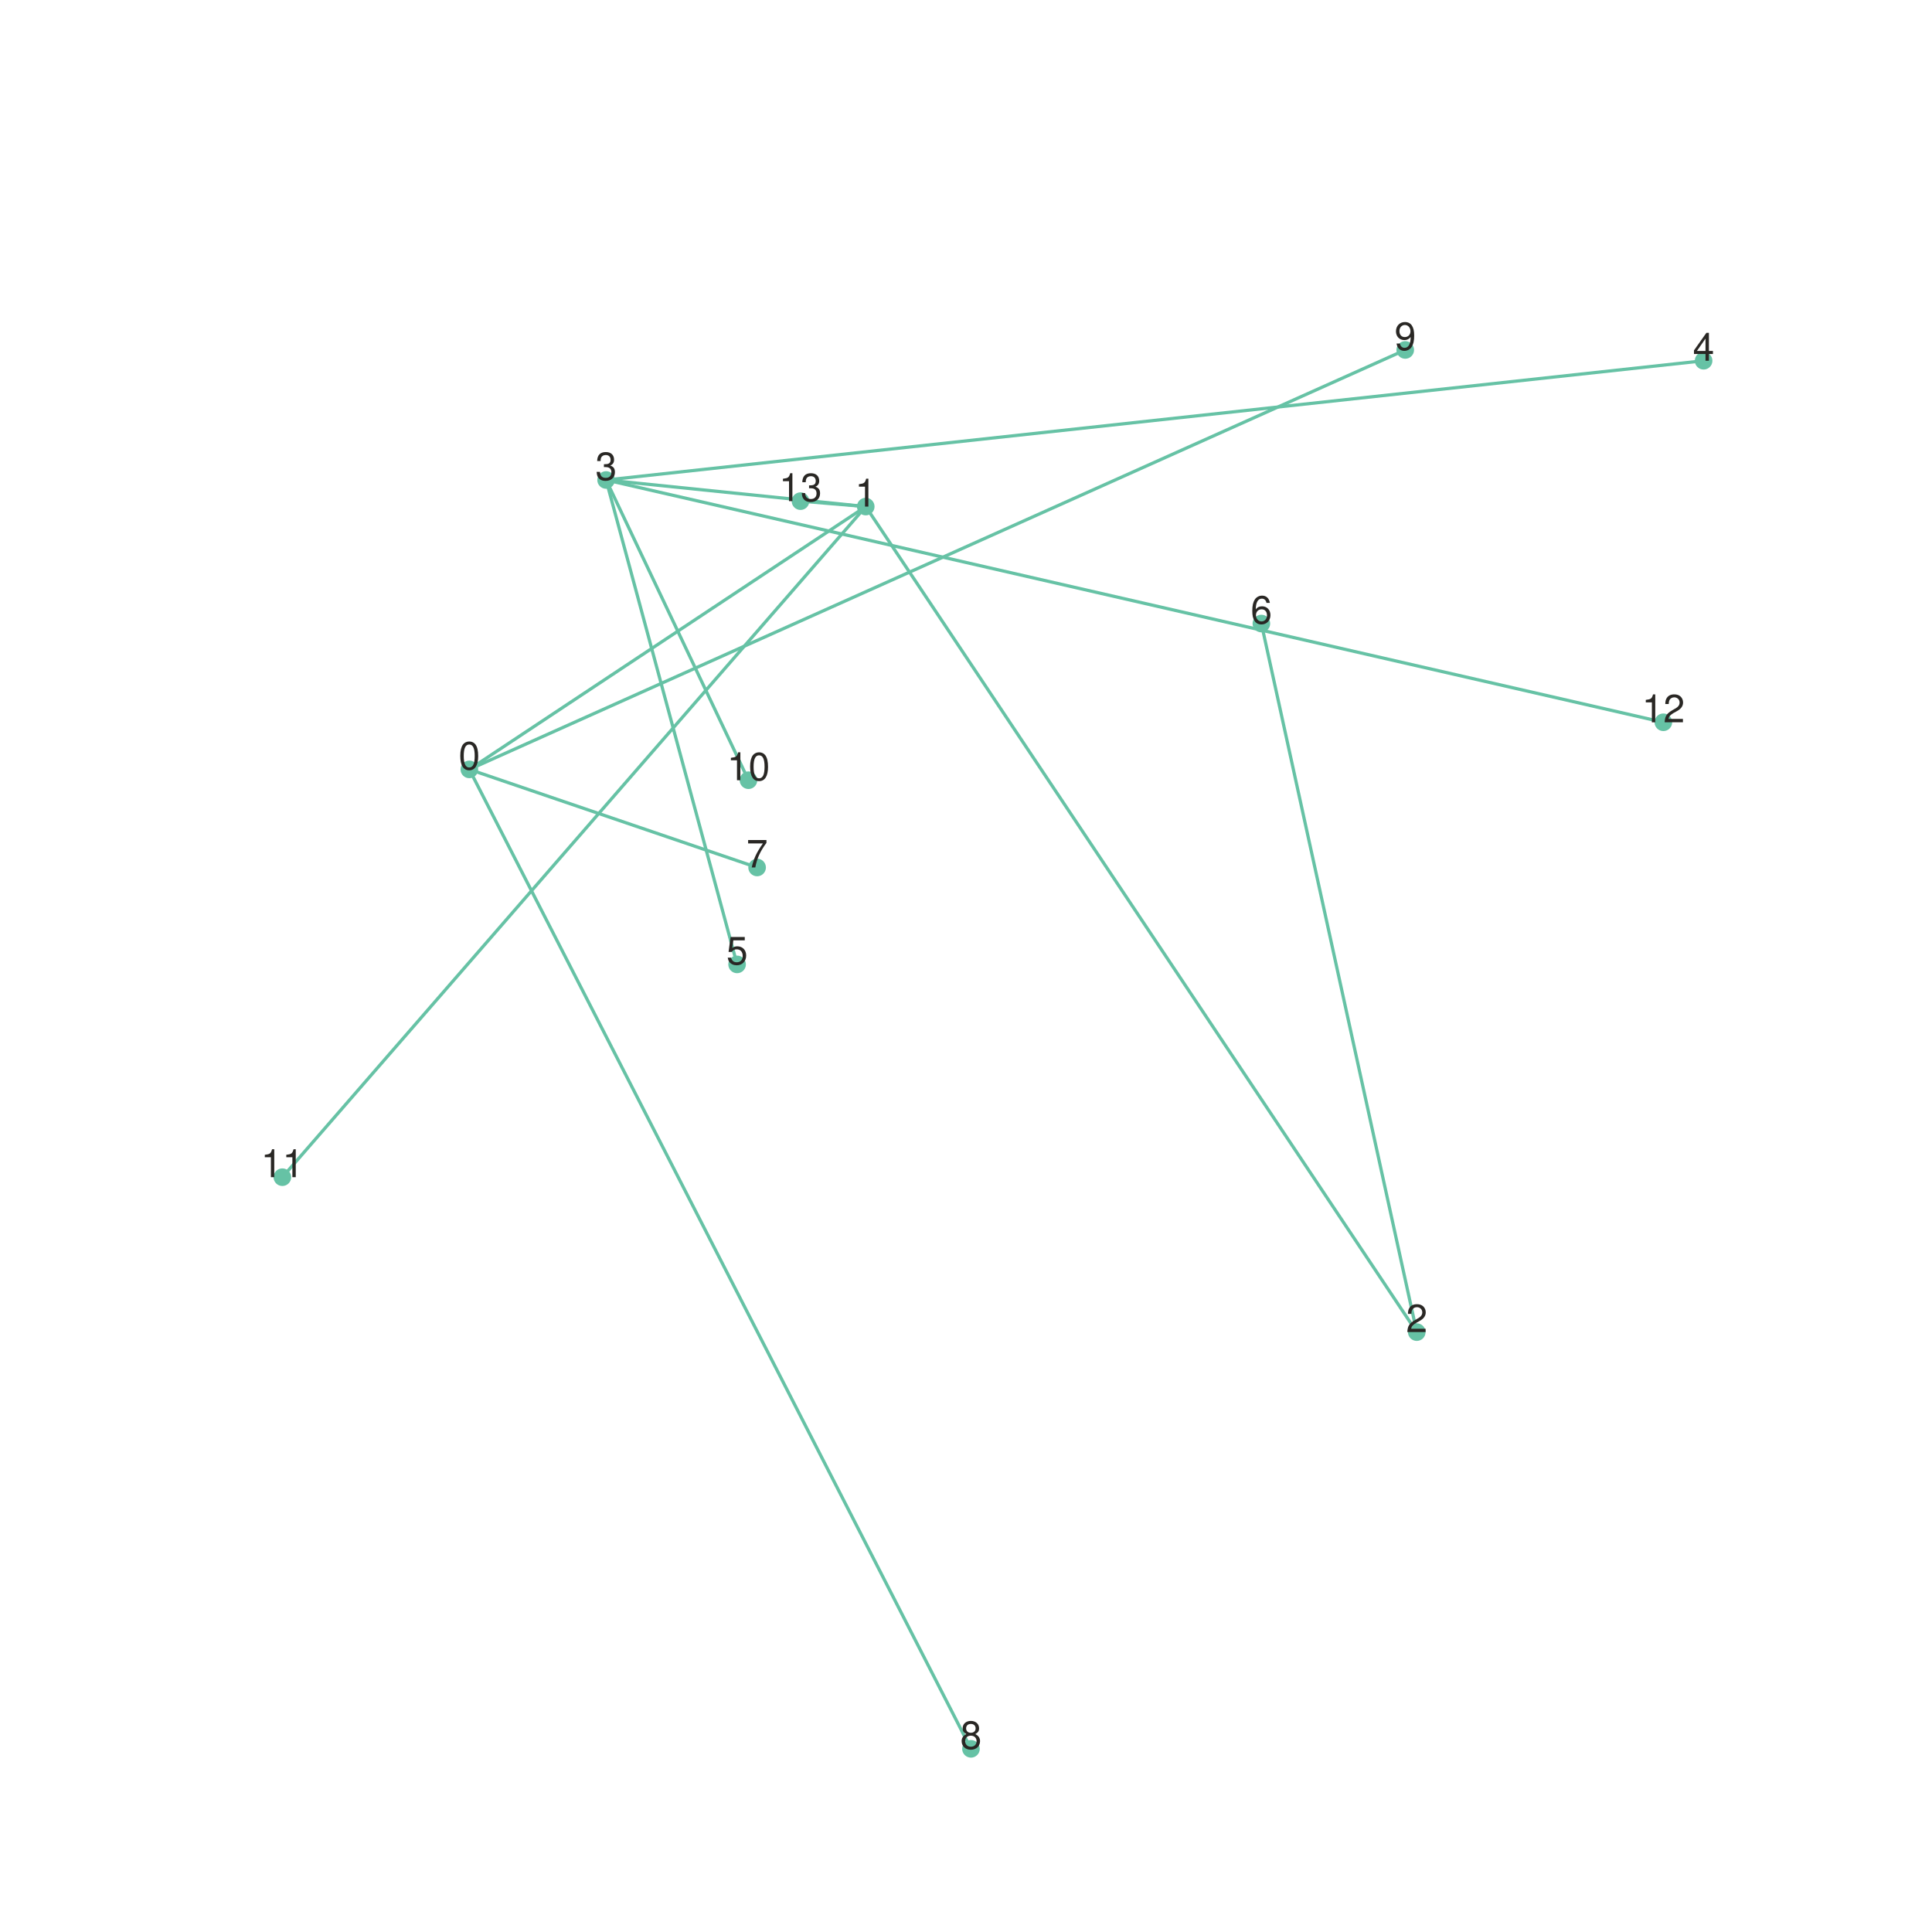
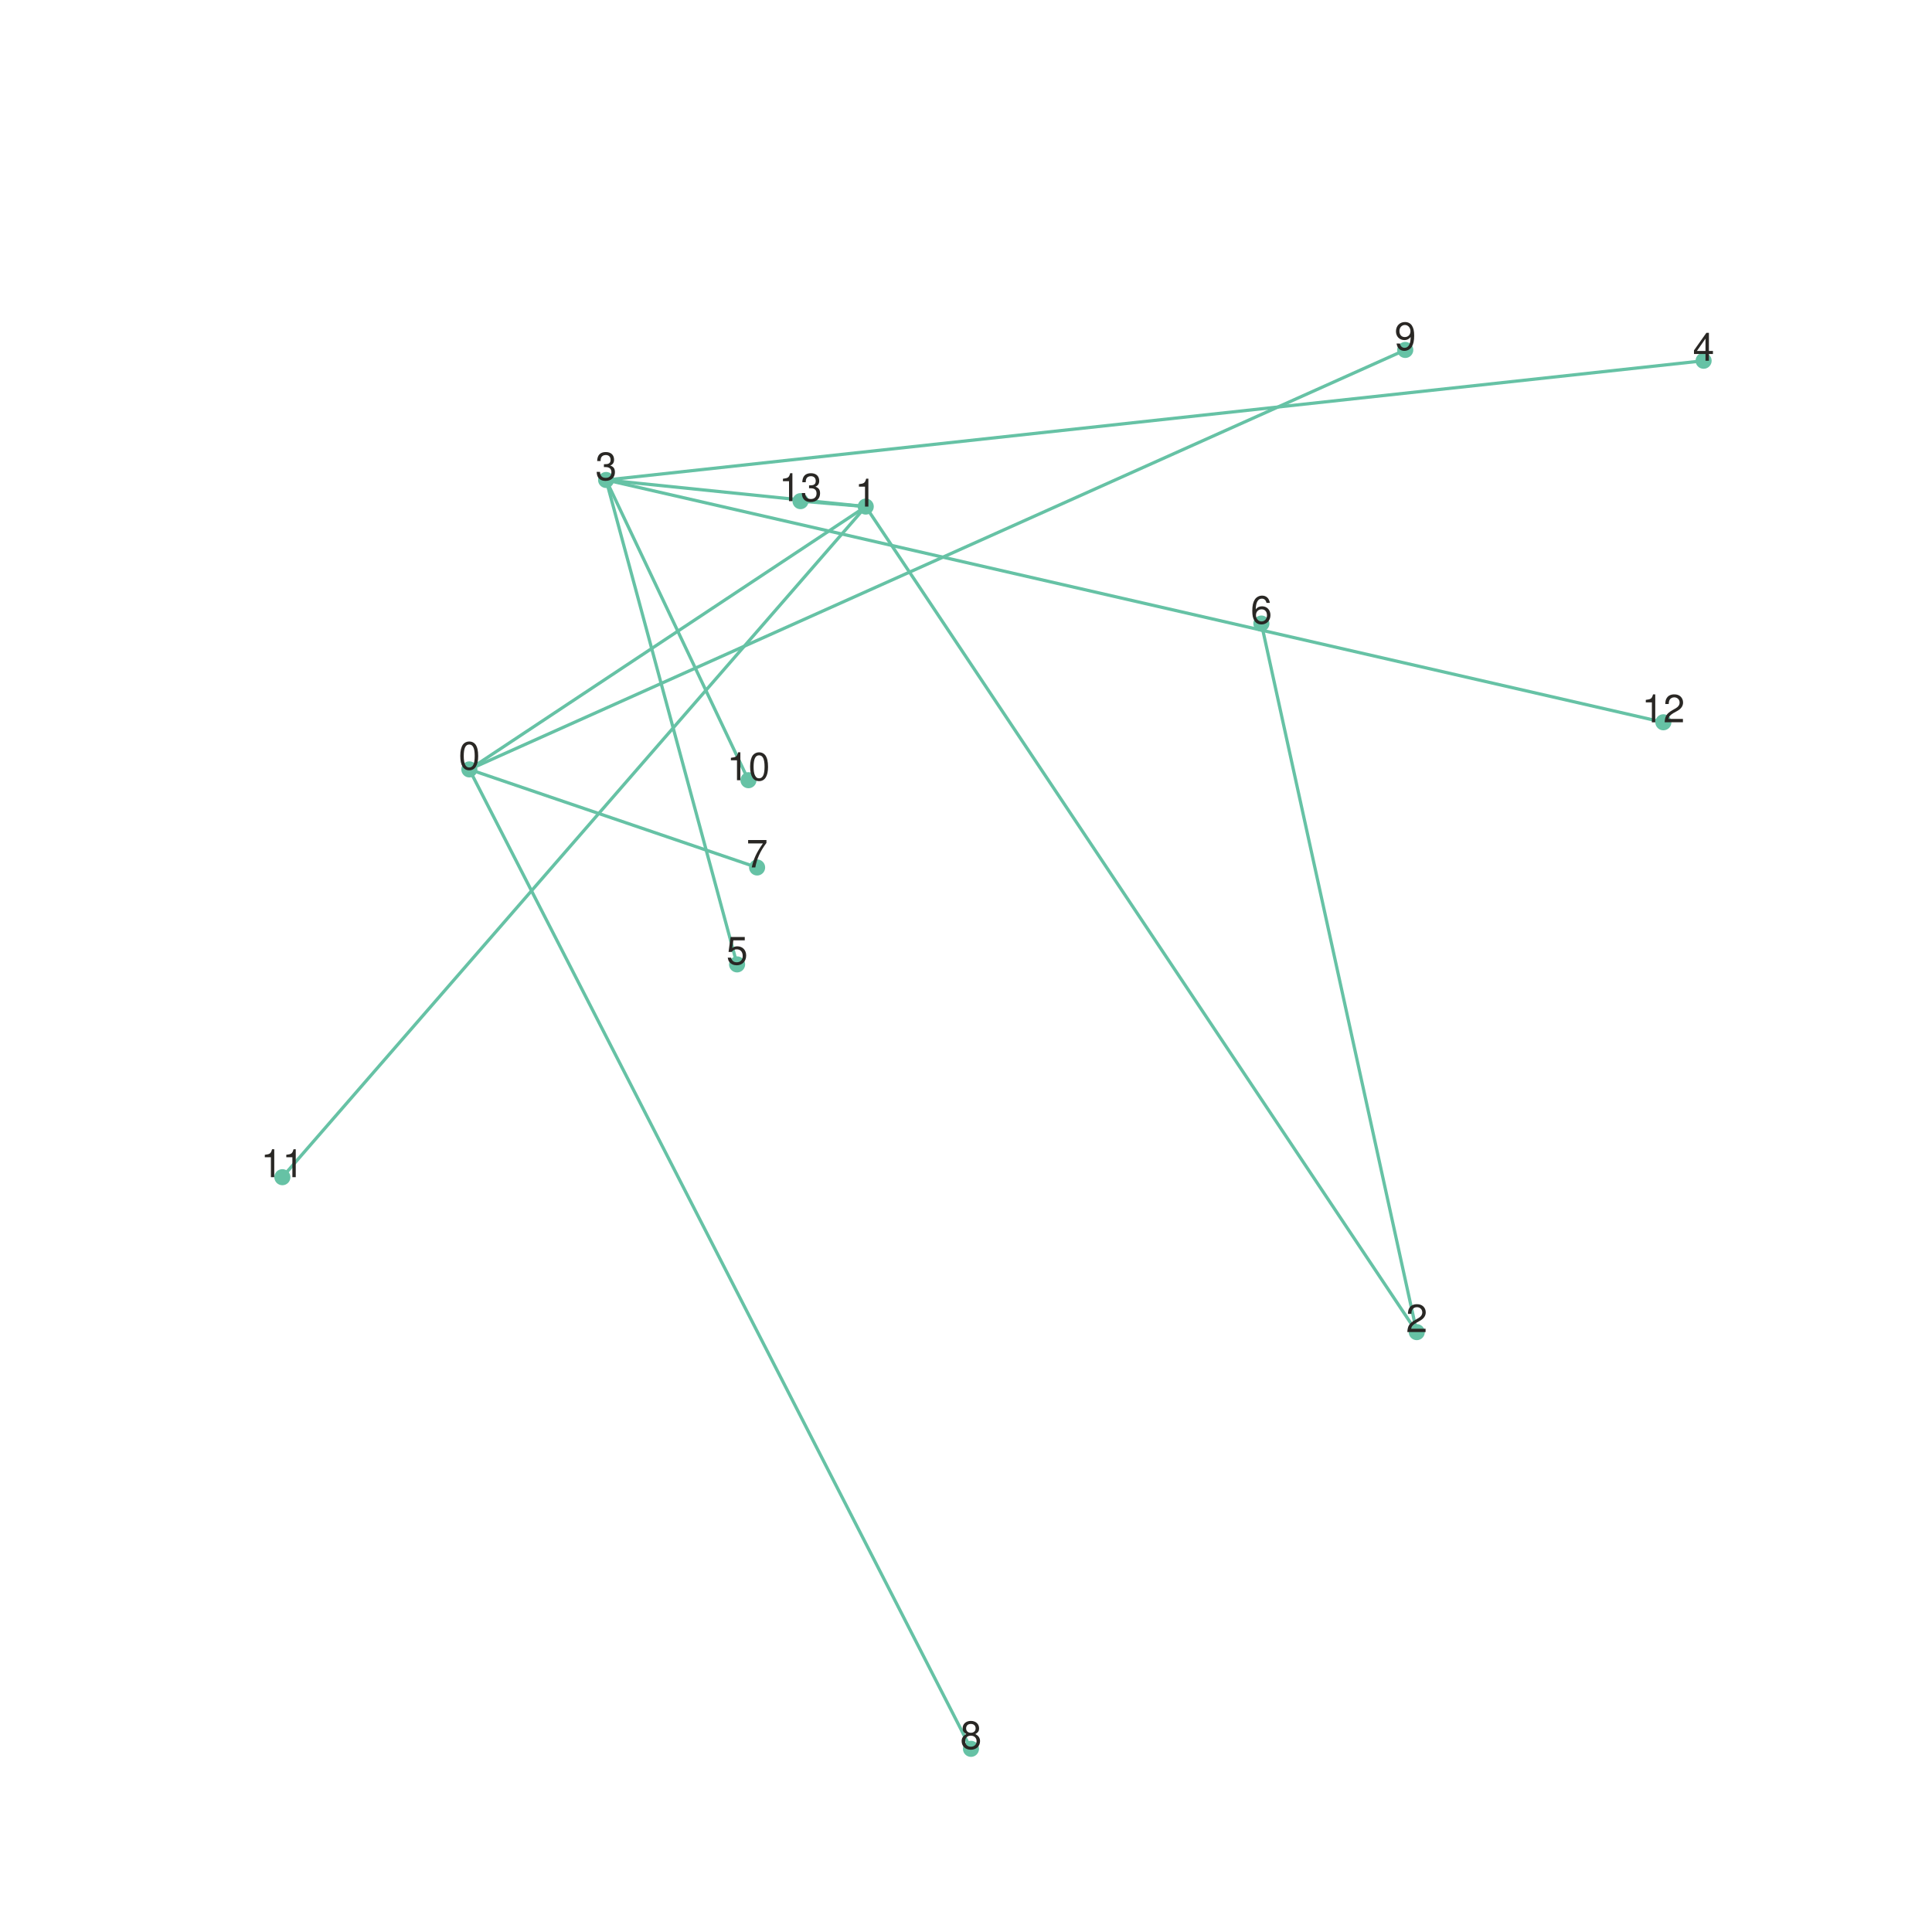
- <svg xmlns="http://www.w3.org/2000/svg" height="600px" id="t27e870cfc6294a8b975a99d5b74fe42f" preserveAspectRatio="xMidYMid meet" style="background-color:transparent;fill:rgb(16.1%,15.3%,14.1%);fill-opacity:1.0;font-family:Helvetica;font-size:12px;opacity:1.0;stroke:rgb(16.1%,15.3%,14.1%);stroke-opacity:1.0;stroke-width:1.0" viewBox="0 0 600 600" width="600px">
-   <g class="toyplot-axes-Cartesian" id="tfca455597dba44e4a3c289ac46c7c988">
-     <clipPath id="tee7e3992a48643d2a9b0910699c856b3">
+ <svg xmlns="http://www.w3.org/2000/svg" height="600px" id="ta70ed1567b004eaaa0991b3362cc3ede" preserveAspectRatio="xMidYMid meet" style="background-color:transparent;fill:rgb(16.1%,15.3%,14.1%);fill-opacity:1.0;font-family:Helvetica;font-size:12px;opacity:1.0;stroke:rgb(16.1%,15.3%,14.1%);stroke-opacity:1.0;stroke-width:1.0" viewBox="0 0 600 600" width="600px">
+   <g class="toyplot-axes-Cartesian" id="t81c8300b2e244a3898ee29399f6d0a2c">
+     <clipPath id="t6f144554f6694796bfc3396f2dd51c31">
      <rect height="520.0" width="520.0" x="40.0" y="40.0" />
    </clipPath>
-     <g class="toyplot-coordinate-events" clip-path="url(#tee7e3992a48643d2a9b0910699c856b3)" style="cursor:crosshair">
+     <g class="toyplot-coordinate-events" clip-path="url(#t6f144554f6694796bfc3396f2dd51c31)" style="cursor:crosshair">
      <rect height="520.0" style="pointer-events:all;visibility:hidden" width="520.0" x="40.0" y="40.0" />
-       <g class="toyplot-mark-Graph" id="t41ef47d395c54a58891304943af4dccd">
+       <g class="toyplot-mark-Graph" id="t8706a3de391b46a3966e58e9b017b31a">
        <g class="toyplot-Edges">
          <path d="M 188.232 149.064 L 529.07 112.034" style="fill:none;stroke:rgb(40%,76.1%,64.7%);stroke-opacity:1.0;stroke-width:1.0" />
          <path d="M 188.232 149.064 L 228.909 299.502" style="fill:none;stroke:rgb(40%,76.1%,64.7%);stroke-opacity:1.0;stroke-width:1.0" />
          <path d="M 439.988 413.704 L 391.731 193.649" style="fill:none;stroke:rgb(40%,76.1%,64.7%);stroke-opacity:1.0;stroke-width:1.0" />
          <path d="M 268.864 157.321 L 439.988 413.704" style="fill:none;stroke:rgb(40%,76.1%,64.7%);stroke-opacity:1.0;stroke-width:1.0" />
          <path d="M 145.76 238.946 L 235.125 269.402" style="fill:none;stroke:rgb(40%,76.1%,64.7%);stroke-opacity:1.0;stroke-width:1.0" />
          <path d="M 145.76 238.946 L 301.542 543.116" style="fill:none;stroke:rgb(40%,76.1%,64.7%);stroke-opacity:1.0;stroke-width:1.0" />
          <path d="M 145.76 238.946 L 436.413 108.679" style="fill:none;stroke:rgb(40%,76.1%,64.7%);stroke-opacity:1.0;stroke-width:1.0" />
          <path d="M 268.864 157.321 L 145.76 238.946" style="fill:none;stroke:rgb(40%,76.1%,64.7%);stroke-opacity:1.0;stroke-width:1.0" />
          <path d="M 188.232 149.064 L 232.443 242.302" style="fill:none;stroke:rgb(40%,76.1%,64.7%);stroke-opacity:1.0;stroke-width:1.0" />
          <path d="M 268.864 157.321 L 87.691 365.588" style="fill:none;stroke:rgb(40%,76.1%,64.7%);stroke-opacity:1.0;stroke-width:1.0" />
          <path d="M 188.232 149.064 L 516.57 224.311" style="fill:none;stroke:rgb(40%,76.1%,64.7%);stroke-opacity:1.0;stroke-width:1.0" />
          <path d="M 268.864 157.321 L 188.232 149.064" style="fill:none;stroke:rgb(40%,76.1%,64.7%);stroke-opacity:1.0;stroke-width:1.0" />
          <path d="M 268.864 157.321 L 248.601 155.635" style="fill:none;stroke:rgb(40%,76.1%,64.7%);stroke-opacity:1.0;stroke-width:1.0" />
        </g>
        <g class="toyplot-Vertices">
          <g class="toyplot-Datum" style="fill:rgb(40%,76.1%,64.7%);fill-opacity:1.0;opacity:1.0;stroke:rgb(40%,76.1%,64.7%);stroke-opacity:1.0">
-             <circle cx="145.76" cy="238.946" r="2.236" />
+             <circle cx="145.76" cy="238.946" r="2.0" />
          </g>
          <g class="toyplot-Datum" style="fill:rgb(40%,76.1%,64.7%);fill-opacity:1.0;opacity:1.0;stroke:rgb(40%,76.1%,64.7%);stroke-opacity:1.0">
-             <circle cx="268.864" cy="157.321" r="2.236" />
+             <circle cx="268.864" cy="157.321" r="2.0" />
          </g>
          <g class="toyplot-Datum" style="fill:rgb(40%,76.1%,64.7%);fill-opacity:1.0;opacity:1.0;stroke:rgb(40%,76.1%,64.7%);stroke-opacity:1.0">
-             <circle cx="439.988" cy="413.704" r="2.236" />
+             <circle cx="439.988" cy="413.704" r="2.0" />
          </g>
          <g class="toyplot-Datum" style="fill:rgb(40%,76.1%,64.7%);fill-opacity:1.0;opacity:1.0;stroke:rgb(40%,76.1%,64.7%);stroke-opacity:1.0">
-             <circle cx="188.232" cy="149.064" r="2.236" />
+             <circle cx="188.232" cy="149.064" r="2.0" />
          </g>
          <g class="toyplot-Datum" style="fill:rgb(40%,76.1%,64.7%);fill-opacity:1.0;opacity:1.0;stroke:rgb(40%,76.1%,64.7%);stroke-opacity:1.0">
-             <circle cx="529.07" cy="112.034" r="2.236" />
+             <circle cx="529.07" cy="112.034" r="2.0" />
          </g>
          <g class="toyplot-Datum" style="fill:rgb(40%,76.1%,64.7%);fill-opacity:1.0;opacity:1.0;stroke:rgb(40%,76.1%,64.7%);stroke-opacity:1.0">
-             <circle cx="228.909" cy="299.502" r="2.236" />
+             <circle cx="228.909" cy="299.502" r="2.0" />
          </g>
          <g class="toyplot-Datum" style="fill:rgb(40%,76.1%,64.7%);fill-opacity:1.0;opacity:1.0;stroke:rgb(40%,76.1%,64.7%);stroke-opacity:1.0">
-             <circle cx="391.731" cy="193.649" r="2.236" />
+             <circle cx="391.731" cy="193.649" r="2.0" />
          </g>
          <g class="toyplot-Datum" style="fill:rgb(40%,76.1%,64.7%);fill-opacity:1.0;opacity:1.0;stroke:rgb(40%,76.1%,64.7%);stroke-opacity:1.0">
-             <circle cx="235.125" cy="269.402" r="2.236" />
+             <circle cx="235.125" cy="269.402" r="2.0" />
          </g>
          <g class="toyplot-Datum" style="fill:rgb(40%,76.1%,64.7%);fill-opacity:1.0;opacity:1.0;stroke:rgb(40%,76.1%,64.7%);stroke-opacity:1.0">
-             <circle cx="301.542" cy="543.116" r="2.236" />
+             <circle cx="301.542" cy="543.116" r="2.0" />
          </g>
          <g class="toyplot-Datum" style="fill:rgb(40%,76.1%,64.7%);fill-opacity:1.0;opacity:1.0;stroke:rgb(40%,76.1%,64.7%);stroke-opacity:1.0">
-             <circle cx="436.413" cy="108.679" r="2.236" />
+             <circle cx="436.413" cy="108.679" r="2.0" />
          </g>
          <g class="toyplot-Datum" style="fill:rgb(40%,76.1%,64.7%);fill-opacity:1.0;opacity:1.0;stroke:rgb(40%,76.1%,64.7%);stroke-opacity:1.0">
-             <circle cx="232.443" cy="242.302" r="2.236" />
+             <circle cx="232.443" cy="242.302" r="2.0" />
          </g>
          <g class="toyplot-Datum" style="fill:rgb(40%,76.1%,64.7%);fill-opacity:1.0;opacity:1.0;stroke:rgb(40%,76.1%,64.7%);stroke-opacity:1.0">
-             <circle cx="87.691" cy="365.588" r="2.236" />
+             <circle cx="87.691" cy="365.588" r="2.0" />
          </g>
          <g class="toyplot-Datum" style="fill:rgb(40%,76.1%,64.7%);fill-opacity:1.0;opacity:1.0;stroke:rgb(40%,76.1%,64.7%);stroke-opacity:1.0">
-             <circle cx="516.57" cy="224.311" r="2.236" />
+             <circle cx="516.57" cy="224.311" r="2.0" />
          </g>
          <g class="toyplot-Datum" style="fill:rgb(40%,76.1%,64.7%);fill-opacity:1.0;opacity:1.0;stroke:rgb(40%,76.1%,64.7%);stroke-opacity:1.0">
-             <circle cx="248.601" cy="155.635" r="2.236" />
+             <circle cx="248.601" cy="155.635" r="2.0" />
          </g>
        </g>
        <g class="toyplot-Labels">
          <text class="toyplot-Datum" style="alignment-baseline:middle;font-size:12px;font-weight:normal;stroke:none;text-anchor:middle" x="145.76" y="238.946">0</text>
          <text class="toyplot-Datum" style="alignment-baseline:middle;font-size:12px;font-weight:normal;stroke:none;text-anchor:middle" x="268.864" y="157.321">1</text>
          <text class="toyplot-Datum" style="alignment-baseline:middle;font-size:12px;font-weight:normal;stroke:none;text-anchor:middle" x="439.988" y="413.704">2</text>
          <text class="toyplot-Datum" style="alignment-baseline:middle;font-size:12px;font-weight:normal;stroke:none;text-anchor:middle" x="188.232" y="149.064">3</text>
          <text class="toyplot-Datum" style="alignment-baseline:middle;font-size:12px;font-weight:normal;stroke:none;text-anchor:middle" x="529.07" y="112.034">4</text>
          <text class="toyplot-Datum" style="alignment-baseline:middle;font-size:12px;font-weight:normal;stroke:none;text-anchor:middle" x="228.909" y="299.502">5</text>
          <text class="toyplot-Datum" style="alignment-baseline:middle;font-size:12px;font-weight:normal;stroke:none;text-anchor:middle" x="391.731" y="193.649">6</text>
          <text class="toyplot-Datum" style="alignment-baseline:middle;font-size:12px;font-weight:normal;stroke:none;text-anchor:middle" x="235.125" y="269.402">7</text>
          <text class="toyplot-Datum" style="alignment-baseline:middle;font-size:12px;font-weight:normal;stroke:none;text-anchor:middle" x="301.542" y="543.116">8</text>
          <text class="toyplot-Datum" style="alignment-baseline:middle;font-size:12px;font-weight:normal;stroke:none;text-anchor:middle" x="436.413" y="108.679">9</text>
          <text class="toyplot-Datum" style="alignment-baseline:middle;font-size:12px;font-weight:normal;stroke:none;text-anchor:middle" x="232.443" y="242.302">10</text>
          <text class="toyplot-Datum" style="alignment-baseline:middle;font-size:12px;font-weight:normal;stroke:none;text-anchor:middle" x="87.691" y="365.588">11</text>
          <text class="toyplot-Datum" style="alignment-baseline:middle;font-size:12px;font-weight:normal;stroke:none;text-anchor:middle" x="516.57" y="224.311">12</text>
          <text class="toyplot-Datum" style="alignment-baseline:middle;font-size:12px;font-weight:normal;stroke:none;text-anchor:middle" x="248.601" y="155.635">13</text>
        </g>
      </g>
    </g>
    <g class="toyplot-coordinates" style="visibility:hidden">
      <rect height="14.0" style="fill:rgb(100%,100%,100%);fill-opacity:1.0;opacity:0.75;stroke:none" width="90.0" x="450.0" y="60.0" />
      <text style="alignment-baseline:middle;font-size:10px;font-weight:normal;stroke:none;text-anchor:middle" x="495.0" y="67.0" />
    </g>
  </g>
</svg>
